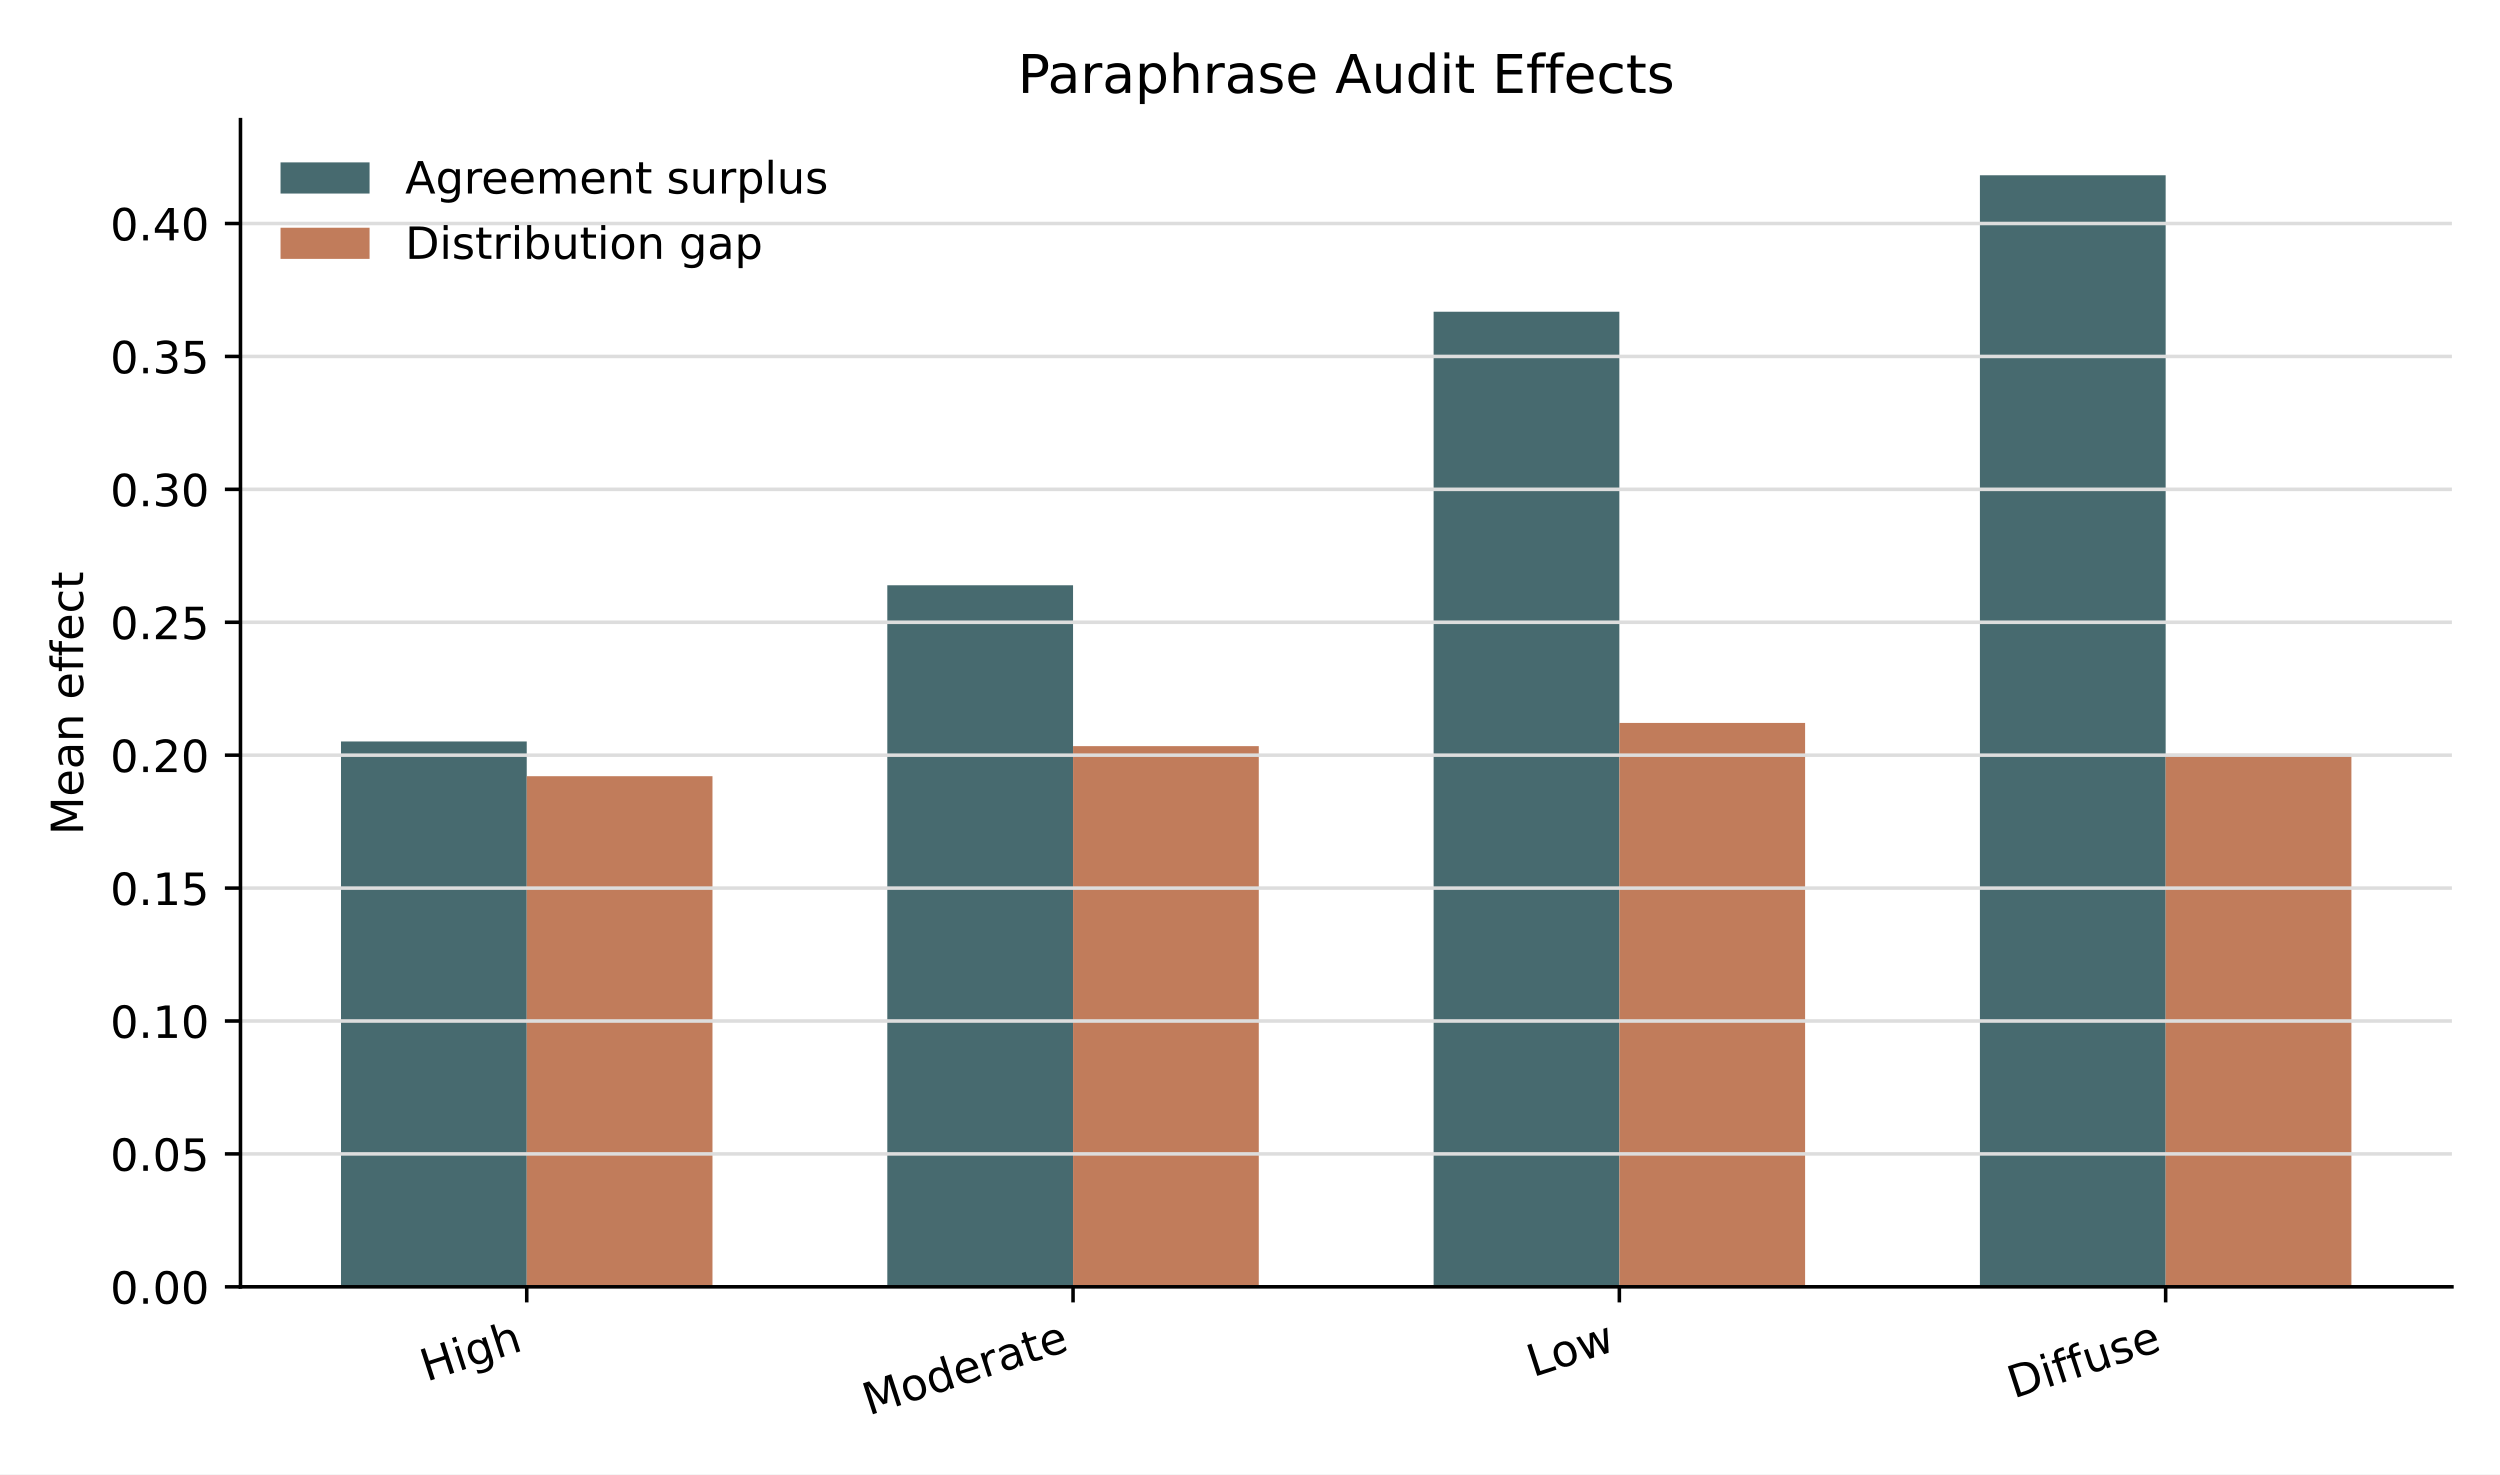
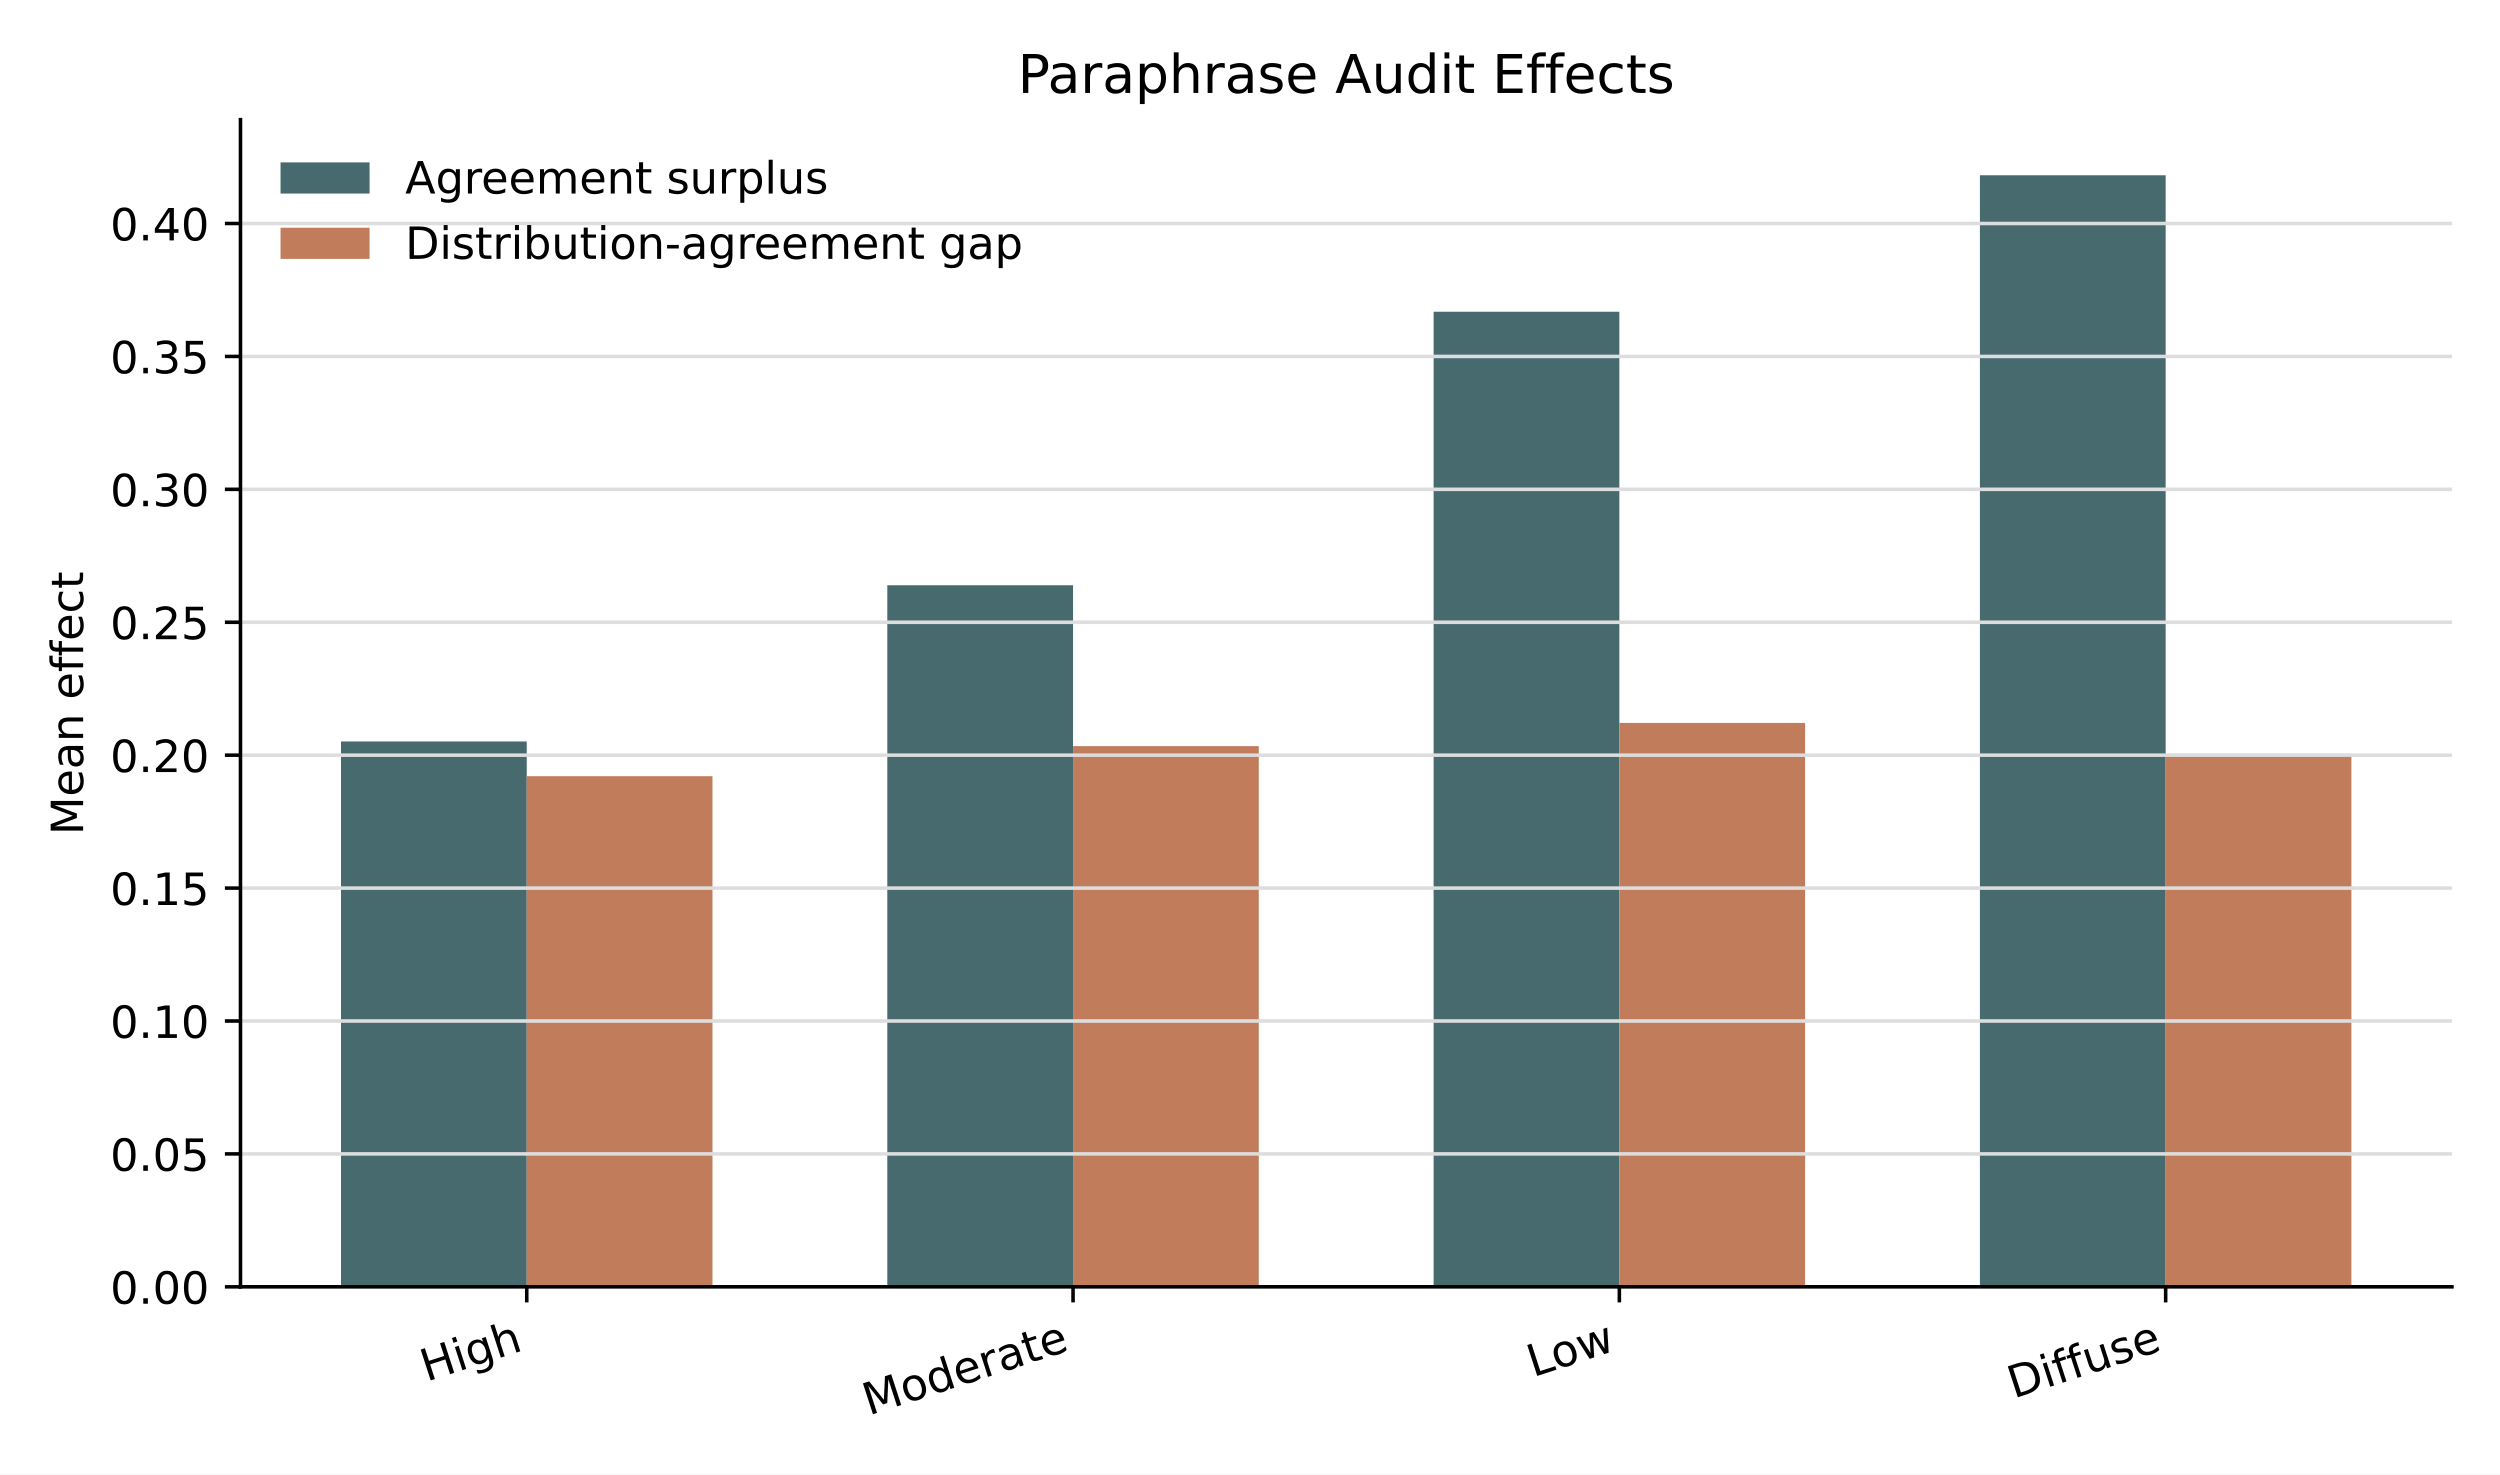
<svg xmlns="http://www.w3.org/2000/svg" xmlns:xlink="http://www.w3.org/1999/xlink" width="561.6pt" height="331.2pt" viewBox="0 0 561.6 331.2" version="1.1">
  <defs>
    <style type="text/css">*{stroke-linejoin: round; stroke-linecap: butt}</style>
  </defs>
  <g id="figure_1">
    <g id="patch_1">
      <path d="M 0 331.2  L 561.6 331.2  L 561.6 0  L 0 0  z " style="fill: #ffffff" />
    </g>
    <g id="axes_1">
      <g id="patch_2">
        <path d="M 54.02 289.073  L 550.8 289.073  L 550.8 26.88  L 54.02 26.88  z " style="fill: #ffffff" />
      </g>
      <g id="patch_3">
-         <path d="M 76.601 289.073  L 118.327 289.073  L 118.327 166.563  L 76.601 166.563  z " clip-path="url(#p8128b5a6fd)" style="fill: #476a6f" />
+         <path d="M 76.601 289.073  L 118.327 289.073  L 118.327 166.563  L 76.601 166.563  z " clip-path="url(#p597ca6c7f3)" style="fill: #476a6f" />
      </g>
      <g id="patch_4">
-         <path d="M 199.323 289.073  L 241.049 289.073  L 241.049 131.478  L 199.323 131.478  z " clip-path="url(#p8128b5a6fd)" style="fill: #476a6f" />
+         <path d="M 199.323 289.073  L 241.049 289.073  L 241.049 131.478  L 199.323 131.478  z " clip-path="url(#p597ca6c7f3)" style="fill: #476a6f" />
      </g>
      <g id="patch_5">
-         <path d="M 322.046 289.073  L 363.771 289.073  L 363.771 70.022  L 322.046 70.022  z " clip-path="url(#p8128b5a6fd)" style="fill: #476a6f" />
+         <path d="M 322.046 289.073  L 363.771 289.073  L 363.771 70.022  L 322.046 70.022  z " clip-path="url(#p597ca6c7f3)" style="fill: #476a6f" />
      </g>
      <g id="patch_6">
-         <path d="M 444.768 289.073  L 486.493 289.073  L 486.493 39.365  L 444.768 39.365  z " clip-path="url(#p8128b5a6fd)" style="fill: #476a6f" />
+         <path d="M 444.768 289.073  L 486.493 289.073  L 486.493 39.365  L 444.768 39.365  z " clip-path="url(#p597ca6c7f3)" style="fill: #476a6f" />
      </g>
      <g id="patch_7">
-         <path d="M 118.327 289.073  L 160.052 289.073  L 160.052 174.359  L 118.327 174.359  z " clip-path="url(#p8128b5a6fd)" style="fill: #c17c5b" />
+         <path d="M 118.327 289.073  L 160.052 289.073  L 160.052 174.359  L 118.327 174.359  z " clip-path="url(#p597ca6c7f3)" style="fill: #c17c5b" />
      </g>
      <g id="patch_8">
-         <path d="M 241.049 289.073  L 282.774 289.073  L 282.774 167.61  L 241.049 167.61  z " clip-path="url(#p8128b5a6fd)" style="fill: #c17c5b" />
+         <path d="M 241.049 289.073  L 282.774 289.073  L 282.774 167.61  L 241.049 167.61  z " clip-path="url(#p597ca6c7f3)" style="fill: #c17c5b" />
      </g>
      <g id="patch_9">
-         <path d="M 363.771 289.073  L 405.497 289.073  L 405.497 162.401  L 363.771 162.401  z " clip-path="url(#p8128b5a6fd)" style="fill: #c17c5b" />
+         <path d="M 363.771 289.073  L 405.497 289.073  L 405.497 162.401  L 363.771 162.401  z " clip-path="url(#p597ca6c7f3)" style="fill: #c17c5b" />
      </g>
      <g id="patch_10">
-         <path d="M 486.493 289.073  L 528.219 289.073  L 528.219 169.342  L 486.493 169.342  z " clip-path="url(#p8128b5a6fd)" style="fill: #c17c5b" />
+         <path d="M 486.493 289.073  L 528.219 289.073  L 528.219 169.342  L 486.493 169.342  z " clip-path="url(#p597ca6c7f3)" style="fill: #c17c5b" />
      </g>
      <g id="matplotlib.axis_1">
        <g id="xtick_1">
          <g id="line2d_1">
            <defs>
-               <path id="m086b776937" d="M 0 0  L 0 3.5  " style="stroke: #000000; stroke-width: 0.8" />
+               <path id="mb0093c1ae1" d="M 0 0  L 0 3.5  " style="stroke: #000000; stroke-width: 0.8" />
            </defs>
            <g>
-               <use xlink:href="#m086b776937" x="118.327" y="289.073" style="stroke: #000000; stroke-width: 0.8" />
+               <use xlink:href="#mb0093c1ae1" x="118.327" y="289.073" style="stroke: #000000; stroke-width: 0.8" />
            </g>
          </g>
          <g id="text_1">
            <g transform="translate(95.8244 310.4023) rotate(-18) scale(0.1 -0.1)">
              <defs>
                <path id="DejaVuSans-48" d="M 628 4666  L 1259 4666  L 1259 2753  L 3553 2753  L 3553 4666  L 4184 4666  L 4184 0  L 3553 0  L 3553 2222  L 1259 2222  L 1259 0  L 628 0  L 628 4666  z " transform="scale(0.015625)" />
                <path id="DejaVuSans-69" d="M 603 3500  L 1178 3500  L 1178 0  L 603 0  L 603 3500  z M 603 4863  L 1178 4863  L 1178 4134  L 603 4134  L 603 4863  z " transform="scale(0.015625)" />
                <path id="DejaVuSans-67" d="M 2906 1791  Q 2906 2416 2648 2759  Q 2391 3103 1925 3103  Q 1463 3103 1205 2759  Q 947 2416 947 1791  Q 947 1169 1205 825  Q 1463 481 1925 481  Q 2391 481 2648 825  Q 2906 1169 2906 1791  z M 3481 434  Q 3481 -459 3084 -895  Q 2688 -1331 1869 -1331  Q 1566 -1331 1297 -1286  Q 1028 -1241 775 -1147  L 775 -588  Q 1028 -725 1275 -790  Q 1522 -856 1778 -856  Q 2344 -856 2625 -561  Q 2906 -266 2906 331  L 2906 616  Q 2728 306 2450 153  Q 2172 0 1784 0  Q 1141 0 747 490  Q 353 981 353 1791  Q 353 2603 747 3093  Q 1141 3584 1784 3584  Q 2172 3584 2450 3431  Q 2728 3278 2906 2969  L 2906 3500  L 3481 3500  L 3481 434  z " transform="scale(0.015625)" />
                <path id="DejaVuSans-68" d="M 3513 2113  L 3513 0  L 2938 0  L 2938 2094  Q 2938 2591 2744 2837  Q 2550 3084 2163 3084  Q 1697 3084 1428 2787  Q 1159 2491 1159 1978  L 1159 0  L 581 0  L 581 4863  L 1159 4863  L 1159 2956  Q 1366 3272 1645 3428  Q 1925 3584 2291 3584  Q 2894 3584 3203 3211  Q 3513 2838 3513 2113  z " transform="scale(0.015625)" />
              </defs>
              <use xlink:href="#DejaVuSans-48" />
              <use xlink:href="#DejaVuSans-69" transform="translate(75.19531 0)" />
              <use xlink:href="#DejaVuSans-67" transform="translate(102.9785 0)" />
              <use xlink:href="#DejaVuSans-68" transform="translate(166.4551 0)" />
            </g>
          </g>
        </g>
        <g id="xtick_2">
          <g id="line2d_2">
            <g>
-               <use xlink:href="#m086b776937" x="241.049" y="289.073" style="stroke: #000000; stroke-width: 0.8" />
+               <use xlink:href="#mb0093c1ae1" x="241.049" y="289.073" style="stroke: #000000; stroke-width: 0.8" />
            </g>
          </g>
          <g id="text_2">
            <g transform="translate(195.173 317.9969) rotate(-18) scale(0.1 -0.1)">
              <defs>
                <path id="DejaVuSans-4d" d="M 628 4666  L 1569 4666  L 2759 1491  L 3956 4666  L 4897 4666  L 4897 0  L 4281 0  L 4281 4097  L 3078 897  L 2444 897  L 1241 4097  L 1241 0  L 628 0  L 628 4666  z " transform="scale(0.015625)" />
                <path id="DejaVuSans-6f" d="M 1959 3097  Q 1497 3097 1228 2736  Q 959 2375 959 1747  Q 959 1119 1226 758  Q 1494 397 1959 397  Q 2419 397 2687 759  Q 2956 1122 2956 1747  Q 2956 2369 2687 2733  Q 2419 3097 1959 3097  z M 1959 3584  Q 2709 3584 3137 3096  Q 3566 2609 3566 1747  Q 3566 888 3137 398  Q 2709 -91 1959 -91  Q 1206 -91 779 398  Q 353 888 353 1747  Q 353 2609 779 3096  Q 1206 3584 1959 3584  z " transform="scale(0.015625)" />
                <path id="DejaVuSans-64" d="M 2906 2969  L 2906 4863  L 3481 4863  L 3481 0  L 2906 0  L 2906 525  Q 2725 213 2448 61  Q 2172 -91 1784 -91  Q 1150 -91 751 415  Q 353 922 353 1747  Q 353 2572 751 3078  Q 1150 3584 1784 3584  Q 2172 3584 2448 3432  Q 2725 3281 2906 2969  z M 947 1747  Q 947 1113 1208 752  Q 1469 391 1925 391  Q 2381 391 2643 752  Q 2906 1113 2906 1747  Q 2906 2381 2643 2742  Q 2381 3103 1925 3103  Q 1469 3103 1208 2742  Q 947 2381 947 1747  z " transform="scale(0.015625)" />
                <path id="DejaVuSans-65" d="M 3597 1894  L 3597 1613  L 953 1613  Q 991 1019 1311 708  Q 1631 397 2203 397  Q 2534 397 2845 478  Q 3156 559 3463 722  L 3463 178  Q 3153 47 2828 -22  Q 2503 -91 2169 -91  Q 1331 -91 842 396  Q 353 884 353 1716  Q 353 2575 817 3079  Q 1281 3584 2069 3584  Q 2775 3584 3186 3129  Q 3597 2675 3597 1894  z M 3022 2063  Q 3016 2534 2758 2815  Q 2500 3097 2075 3097  Q 1594 3097 1305 2825  Q 1016 2553 972 2059  L 3022 2063  z " transform="scale(0.015625)" />
                <path id="DejaVuSans-72" d="M 2631 2963  Q 2534 3019 2420 3045  Q 2306 3072 2169 3072  Q 1681 3072 1420 2755  Q 1159 2438 1159 1844  L 1159 0  L 581 0  L 581 3500  L 1159 3500  L 1159 2956  Q 1341 3275 1631 3429  Q 1922 3584 2338 3584  Q 2397 3584 2469 3576  Q 2541 3569 2628 3553  L 2631 2963  z " transform="scale(0.015625)" />
                <path id="DejaVuSans-61" d="M 2194 1759  Q 1497 1759 1228 1600  Q 959 1441 959 1056  Q 959 750 1161 570  Q 1363 391 1709 391  Q 2188 391 2477 730  Q 2766 1069 2766 1631  L 2766 1759  L 2194 1759  z M 3341 1997  L 3341 0  L 2766 0  L 2766 531  Q 2569 213 2275 61  Q 1981 -91 1556 -91  Q 1019 -91 701 211  Q 384 513 384 1019  Q 384 1609 779 1909  Q 1175 2209 1959 2209  L 2766 2209  L 2766 2266  Q 2766 2663 2505 2880  Q 2244 3097 1772 3097  Q 1472 3097 1187 3025  Q 903 2953 641 2809  L 641 3341  Q 956 3463 1253 3523  Q 1550 3584 1831 3584  Q 2591 3584 2966 3190  Q 3341 2797 3341 1997  z " transform="scale(0.015625)" />
                <path id="DejaVuSans-74" d="M 1172 4494  L 1172 3500  L 2356 3500  L 2356 3053  L 1172 3053  L 1172 1153  Q 1172 725 1289 603  Q 1406 481 1766 481  L 2356 481  L 2356 0  L 1766 0  Q 1100 0 847 248  Q 594 497 594 1153  L 594 3053  L 172 3053  L 172 3500  L 594 3500  L 594 4494  L 1172 4494  z " transform="scale(0.015625)" />
              </defs>
              <use xlink:href="#DejaVuSans-4d" />
              <use xlink:href="#DejaVuSans-6f" transform="translate(86.2793 0)" />
              <use xlink:href="#DejaVuSans-64" transform="translate(147.4609 0)" />
              <use xlink:href="#DejaVuSans-65" transform="translate(210.9375 0)" />
              <use xlink:href="#DejaVuSans-72" transform="translate(272.4609 0)" />
              <use xlink:href="#DejaVuSans-61" transform="translate(313.5742 0)" />
              <use xlink:href="#DejaVuSans-74" transform="translate(374.8535 0)" />
              <use xlink:href="#DejaVuSans-65" transform="translate(414.0625 0)" />
            </g>
          </g>
        </g>
        <g id="xtick_3">
          <g id="line2d_3">
            <g>
-               <use xlink:href="#m086b776937" x="363.771" y="289.073" style="stroke: #000000; stroke-width: 0.8" />
+               <use xlink:href="#mb0093c1ae1" x="363.771" y="289.073" style="stroke: #000000; stroke-width: 0.8" />
            </g>
          </g>
          <g id="text_3">
            <g transform="translate(344.3986 309.3855) rotate(-18) scale(0.1 -0.1)">
              <defs>
                <path id="DejaVuSans-4c" d="M 628 4666  L 1259 4666  L 1259 531  L 3531 531  L 3531 0  L 628 0  L 628 4666  z " transform="scale(0.015625)" />
                <path id="DejaVuSans-77" d="M 269 3500  L 844 3500  L 1563 769  L 2278 3500  L 2956 3500  L 3675 769  L 4391 3500  L 4966 3500  L 4050 0  L 3372 0  L 2619 2869  L 1863 0  L 1184 0  L 269 3500  z " transform="scale(0.015625)" />
              </defs>
              <use xlink:href="#DejaVuSans-4c" />
              <use xlink:href="#DejaVuSans-6f" transform="translate(53.96289 0)" />
              <use xlink:href="#DejaVuSans-77" transform="translate(115.1445 0)" />
            </g>
          </g>
        </g>
        <g id="xtick_4">
          <g id="line2d_4">
            <g>
-               <use xlink:href="#m086b776937" x="486.493" y="289.073" style="stroke: #000000; stroke-width: 0.8" />
+               <use xlink:href="#mb0093c1ae1" x="486.493" y="289.073" style="stroke: #000000; stroke-width: 0.8" />
            </g>
          </g>
          <g id="text_4">
            <g transform="translate(452.3558 314.183) rotate(-18) scale(0.1 -0.1)">
              <defs>
                <path id="DejaVuSans-44" d="M 1259 4147  L 1259 519  L 2022 519  Q 2988 519 3436 956  Q 3884 1394 3884 2338  Q 3884 3275 3436 3711  Q 2988 4147 2022 4147  L 1259 4147  z M 628 4666  L 1925 4666  Q 3281 4666 3915 4102  Q 4550 3538 4550 2338  Q 4550 1131 3912 565  Q 3275 0 1925 0  L 628 0  L 628 4666  z " transform="scale(0.015625)" />
                <path id="DejaVuSans-66" d="M 2375 4863  L 2375 4384  L 1825 4384  Q 1516 4384 1395 4259  Q 1275 4134 1275 3809  L 1275 3500  L 2222 3500  L 2222 3053  L 1275 3053  L 1275 0  L 697 0  L 697 3053  L 147 3053  L 147 3500  L 697 3500  L 697 3744  Q 697 4328 969 4595  Q 1241 4863 1831 4863  L 2375 4863  z " transform="scale(0.015625)" />
                <path id="DejaVuSans-75" d="M 544 1381  L 544 3500  L 1119 3500  L 1119 1403  Q 1119 906 1312 657  Q 1506 409 1894 409  Q 2359 409 2629 706  Q 2900 1003 2900 1516  L 2900 3500  L 3475 3500  L 3475 0  L 2900 0  L 2900 538  Q 2691 219 2414 64  Q 2138 -91 1772 -91  Q 1169 -91 856 284  Q 544 659 544 1381  z M 1991 3584  L 1991 3584  z " transform="scale(0.015625)" />
                <path id="DejaVuSans-73" d="M 2834 3397  L 2834 2853  Q 2591 2978 2328 3040  Q 2066 3103 1784 3103  Q 1356 3103 1142 2972  Q 928 2841 928 2578  Q 928 2378 1081 2264  Q 1234 2150 1697 2047  L 1894 2003  Q 2506 1872 2764 1633  Q 3022 1394 3022 966  Q 3022 478 2636 193  Q 2250 -91 1575 -91  Q 1294 -91 989 -36  Q 684 19 347 128  L 347 722  Q 666 556 975 473  Q 1284 391 1588 391  Q 1994 391 2212 530  Q 2431 669 2431 922  Q 2431 1156 2273 1281  Q 2116 1406 1581 1522  L 1381 1569  Q 847 1681 609 1914  Q 372 2147 372 2553  Q 372 3047 722 3315  Q 1072 3584 1716 3584  Q 2034 3584 2315 3537  Q 2597 3491 2834 3397  z " transform="scale(0.015625)" />
              </defs>
              <use xlink:href="#DejaVuSans-44" />
              <use xlink:href="#DejaVuSans-69" transform="translate(77.00195 0)" />
              <use xlink:href="#DejaVuSans-66" transform="translate(104.7852 0)" />
              <use xlink:href="#DejaVuSans-66" transform="translate(139.9902 0)" />
              <use xlink:href="#DejaVuSans-75" transform="translate(175.1953 0)" />
              <use xlink:href="#DejaVuSans-73" transform="translate(238.5742 0)" />
              <use xlink:href="#DejaVuSans-65" transform="translate(290.6738 0)" />
            </g>
          </g>
        </g>
      </g>
      <g id="matplotlib.axis_2">
        <g id="ytick_1">
          <g id="line2d_5">
-             <path d="M 54.02 289.073  L 550.8 289.073  " clip-path="url(#p8128b5a6fd)" style="fill: none; stroke: #dddddd; stroke-width: 0.8; stroke-linecap: square" />
+             <path d="M 54.02 289.073  L 550.8 289.073  " clip-path="url(#p597ca6c7f3)" style="fill: none; stroke: #dddddd; stroke-width: 0.8; stroke-linecap: square" />
          </g>
          <g id="line2d_6">
            <defs>
-               <path id="m05a9887caa" d="M 0 0  L -3.5 0  " style="stroke: #000000; stroke-width: 0.8" />
+               <path id="mfd8f62baee" d="M 0 0  L -3.5 0  " style="stroke: #000000; stroke-width: 0.8" />
            </defs>
            <g>
-               <use xlink:href="#m05a9887caa" x="54.02" y="289.073" style="stroke: #000000; stroke-width: 0.8" />
+               <use xlink:href="#mfd8f62baee" x="54.02" y="289.073" style="stroke: #000000; stroke-width: 0.8" />
            </g>
          </g>
          <g id="text_5">
            <g transform="translate(24.75437 292.8725) scale(0.1 -0.1)">
              <defs>
                <path id="DejaVuSans-30" d="M 2034 4250  Q 1547 4250 1301 3770  Q 1056 3291 1056 2328  Q 1056 1369 1301 889  Q 1547 409 2034 409  Q 2525 409 2770 889  Q 3016 1369 3016 2328  Q 3016 3291 2770 3770  Q 2525 4250 2034 4250  z M 2034 4750  Q 2819 4750 3233 4129  Q 3647 3509 3647 2328  Q 3647 1150 3233 529  Q 2819 -91 2034 -91  Q 1250 -91 836 529  Q 422 1150 422 2328  Q 422 3509 836 4129  Q 1250 4750 2034 4750  z " transform="scale(0.015625)" />
                <path id="DejaVuSans-2e" d="M 684 794  L 1344 794  L 1344 0  L 684 0  L 684 794  z " transform="scale(0.015625)" />
              </defs>
              <use xlink:href="#DejaVuSans-30" />
              <use xlink:href="#DejaVuSans-2e" transform="translate(63.62305 0)" />
              <use xlink:href="#DejaVuSans-30" transform="translate(95.41016 0)" />
              <use xlink:href="#DejaVuSans-30" transform="translate(159.0332 0)" />
            </g>
          </g>
        </g>
        <g id="ytick_2">
          <g id="line2d_7">
-             <path d="M 54.02 259.215  L 550.8 259.215  " clip-path="url(#p8128b5a6fd)" style="fill: none; stroke: #dddddd; stroke-width: 0.8; stroke-linecap: square" />
+             <path d="M 54.02 259.215  L 550.8 259.215  " clip-path="url(#p597ca6c7f3)" style="fill: none; stroke: #dddddd; stroke-width: 0.8; stroke-linecap: square" />
          </g>
          <g id="line2d_8">
            <g>
-               <use xlink:href="#m05a9887caa" x="54.02" y="259.215" style="stroke: #000000; stroke-width: 0.8" />
+               <use xlink:href="#mfd8f62baee" x="54.02" y="259.215" style="stroke: #000000; stroke-width: 0.8" />
            </g>
          </g>
          <g id="text_6">
            <g transform="translate(24.75437 263.0145) scale(0.1 -0.1)">
              <defs>
                <path id="DejaVuSans-35" d="M 691 4666  L 3169 4666  L 3169 4134  L 1269 4134  L 1269 2991  Q 1406 3038 1543 3061  Q 1681 3084 1819 3084  Q 2600 3084 3056 2656  Q 3513 2228 3513 1497  Q 3513 744 3044 326  Q 2575 -91 1722 -91  Q 1428 -91 1123 -41  Q 819 9 494 109  L 494 744  Q 775 591 1075 516  Q 1375 441 1709 441  Q 2250 441 2565 725  Q 2881 1009 2881 1497  Q 2881 1984 2565 2268  Q 2250 2553 1709 2553  Q 1456 2553 1204 2497  Q 953 2441 691 2322  L 691 4666  z " transform="scale(0.015625)" />
              </defs>
              <use xlink:href="#DejaVuSans-30" />
              <use xlink:href="#DejaVuSans-2e" transform="translate(63.62305 0)" />
              <use xlink:href="#DejaVuSans-30" transform="translate(95.41016 0)" />
              <use xlink:href="#DejaVuSans-35" transform="translate(159.0332 0)" />
            </g>
          </g>
        </g>
        <g id="ytick_3">
          <g id="line2d_9">
-             <path d="M 54.02 229.357  L 550.8 229.357  " clip-path="url(#p8128b5a6fd)" style="fill: none; stroke: #dddddd; stroke-width: 0.8; stroke-linecap: square" />
+             <path d="M 54.02 229.357  L 550.8 229.357  " clip-path="url(#p597ca6c7f3)" style="fill: none; stroke: #dddddd; stroke-width: 0.8; stroke-linecap: square" />
          </g>
          <g id="line2d_10">
            <g>
-               <use xlink:href="#m05a9887caa" x="54.02" y="229.357" style="stroke: #000000; stroke-width: 0.8" />
+               <use xlink:href="#mfd8f62baee" x="54.02" y="229.357" style="stroke: #000000; stroke-width: 0.8" />
            </g>
          </g>
          <g id="text_7">
            <g transform="translate(24.75437 233.1565) scale(0.1 -0.1)">
              <defs>
                <path id="DejaVuSans-31" d="M 794 531  L 1825 531  L 1825 4091  L 703 3866  L 703 4441  L 1819 4666  L 2450 4666  L 2450 531  L 3481 531  L 3481 0  L 794 0  L 794 531  z " transform="scale(0.015625)" />
              </defs>
              <use xlink:href="#DejaVuSans-30" />
              <use xlink:href="#DejaVuSans-2e" transform="translate(63.62305 0)" />
              <use xlink:href="#DejaVuSans-31" transform="translate(95.41016 0)" />
              <use xlink:href="#DejaVuSans-30" transform="translate(159.0332 0)" />
            </g>
          </g>
        </g>
        <g id="ytick_4">
          <g id="line2d_11">
-             <path d="M 54.02 199.499  L 550.8 199.499  " clip-path="url(#p8128b5a6fd)" style="fill: none; stroke: #dddddd; stroke-width: 0.8; stroke-linecap: square" />
+             <path d="M 54.02 199.499  L 550.8 199.499  " clip-path="url(#p597ca6c7f3)" style="fill: none; stroke: #dddddd; stroke-width: 0.8; stroke-linecap: square" />
          </g>
          <g id="line2d_12">
            <g>
-               <use xlink:href="#m05a9887caa" x="54.02" y="199.499" style="stroke: #000000; stroke-width: 0.8" />
+               <use xlink:href="#mfd8f62baee" x="54.02" y="199.499" style="stroke: #000000; stroke-width: 0.8" />
            </g>
          </g>
          <g id="text_8">
            <g transform="translate(24.75437 203.2985) scale(0.1 -0.1)">
              <use xlink:href="#DejaVuSans-30" />
              <use xlink:href="#DejaVuSans-2e" transform="translate(63.62305 0)" />
              <use xlink:href="#DejaVuSans-31" transform="translate(95.41016 0)" />
              <use xlink:href="#DejaVuSans-35" transform="translate(159.0332 0)" />
            </g>
          </g>
        </g>
        <g id="ytick_5">
          <g id="line2d_13">
-             <path d="M 54.02 169.641  L 550.8 169.641  " clip-path="url(#p8128b5a6fd)" style="fill: none; stroke: #dddddd; stroke-width: 0.8; stroke-linecap: square" />
+             <path d="M 54.02 169.641  L 550.8 169.641  " clip-path="url(#p597ca6c7f3)" style="fill: none; stroke: #dddddd; stroke-width: 0.8; stroke-linecap: square" />
          </g>
          <g id="line2d_14">
            <g>
-               <use xlink:href="#m05a9887caa" x="54.02" y="169.641" style="stroke: #000000; stroke-width: 0.8" />
+               <use xlink:href="#mfd8f62baee" x="54.02" y="169.641" style="stroke: #000000; stroke-width: 0.8" />
            </g>
          </g>
          <g id="text_9">
            <g transform="translate(24.75437 173.4405) scale(0.1 -0.1)">
              <defs>
                <path id="DejaVuSans-32" d="M 1228 531  L 3431 531  L 3431 0  L 469 0  L 469 531  Q 828 903 1448 1529  Q 2069 2156 2228 2338  Q 2531 2678 2651 2914  Q 2772 3150 2772 3378  Q 2772 3750 2511 3984  Q 2250 4219 1831 4219  Q 1534 4219 1204 4116  Q 875 4013 500 3803  L 500 4441  Q 881 4594 1212 4672  Q 1544 4750 1819 4750  Q 2544 4750 2975 4387  Q 3406 4025 3406 3419  Q 3406 3131 3298 2873  Q 3191 2616 2906 2266  Q 2828 2175 2409 1742  Q 1991 1309 1228 531  z " transform="scale(0.015625)" />
              </defs>
              <use xlink:href="#DejaVuSans-30" />
              <use xlink:href="#DejaVuSans-2e" transform="translate(63.62305 0)" />
              <use xlink:href="#DejaVuSans-32" transform="translate(95.41016 0)" />
              <use xlink:href="#DejaVuSans-30" transform="translate(159.0332 0)" />
            </g>
          </g>
        </g>
        <g id="ytick_6">
          <g id="line2d_15">
-             <path d="M 54.02 139.783  L 550.8 139.783  " clip-path="url(#p8128b5a6fd)" style="fill: none; stroke: #dddddd; stroke-width: 0.8; stroke-linecap: square" />
+             <path d="M 54.02 139.783  L 550.8 139.783  " clip-path="url(#p597ca6c7f3)" style="fill: none; stroke: #dddddd; stroke-width: 0.8; stroke-linecap: square" />
          </g>
          <g id="line2d_16">
            <g>
-               <use xlink:href="#m05a9887caa" x="54.02" y="139.783" style="stroke: #000000; stroke-width: 0.8" />
+               <use xlink:href="#mfd8f62baee" x="54.02" y="139.783" style="stroke: #000000; stroke-width: 0.8" />
            </g>
          </g>
          <g id="text_10">
            <g transform="translate(24.75437 143.5824) scale(0.1 -0.1)">
              <use xlink:href="#DejaVuSans-30" />
              <use xlink:href="#DejaVuSans-2e" transform="translate(63.62305 0)" />
              <use xlink:href="#DejaVuSans-32" transform="translate(95.41016 0)" />
              <use xlink:href="#DejaVuSans-35" transform="translate(159.0332 0)" />
            </g>
          </g>
        </g>
        <g id="ytick_7">
          <g id="line2d_17">
-             <path d="M 54.02 109.925  L 550.8 109.925  " clip-path="url(#p8128b5a6fd)" style="fill: none; stroke: #dddddd; stroke-width: 0.8; stroke-linecap: square" />
+             <path d="M 54.02 109.925  L 550.8 109.925  " clip-path="url(#p597ca6c7f3)" style="fill: none; stroke: #dddddd; stroke-width: 0.8; stroke-linecap: square" />
          </g>
          <g id="line2d_18">
            <g>
-               <use xlink:href="#m05a9887caa" x="54.02" y="109.925" style="stroke: #000000; stroke-width: 0.8" />
+               <use xlink:href="#mfd8f62baee" x="54.02" y="109.925" style="stroke: #000000; stroke-width: 0.8" />
            </g>
          </g>
          <g id="text_11">
            <g transform="translate(24.75437 113.7244) scale(0.1 -0.1)">
              <defs>
                <path id="DejaVuSans-33" d="M 2597 2516  Q 3050 2419 3304 2112  Q 3559 1806 3559 1356  Q 3559 666 3084 287  Q 2609 -91 1734 -91  Q 1441 -91 1130 -33  Q 819 25 488 141  L 488 750  Q 750 597 1062 519  Q 1375 441 1716 441  Q 2309 441 2620 675  Q 2931 909 2931 1356  Q 2931 1769 2642 2001  Q 2353 2234 1838 2234  L 1294 2234  L 1294 2753  L 1863 2753  Q 2328 2753 2575 2939  Q 2822 3125 2822 3475  Q 2822 3834 2567 4026  Q 2313 4219 1838 4219  Q 1578 4219 1281 4162  Q 984 4106 628 3988  L 628 4550  Q 988 4650 1302 4700  Q 1616 4750 1894 4750  Q 2613 4750 3031 4423  Q 3450 4097 3450 3541  Q 3450 3153 3228 2886  Q 3006 2619 2597 2516  z " transform="scale(0.015625)" />
              </defs>
              <use xlink:href="#DejaVuSans-30" />
              <use xlink:href="#DejaVuSans-2e" transform="translate(63.62305 0)" />
              <use xlink:href="#DejaVuSans-33" transform="translate(95.41016 0)" />
              <use xlink:href="#DejaVuSans-30" transform="translate(159.0332 0)" />
            </g>
          </g>
        </g>
        <g id="ytick_8">
          <g id="line2d_19">
-             <path d="M 54.02 80.067  L 550.8 80.067  " clip-path="url(#p8128b5a6fd)" style="fill: none; stroke: #dddddd; stroke-width: 0.8; stroke-linecap: square" />
+             <path d="M 54.02 80.067  L 550.8 80.067  " clip-path="url(#p597ca6c7f3)" style="fill: none; stroke: #dddddd; stroke-width: 0.8; stroke-linecap: square" />
          </g>
          <g id="line2d_20">
            <g>
-               <use xlink:href="#m05a9887caa" x="54.02" y="80.067" style="stroke: #000000; stroke-width: 0.8" />
+               <use xlink:href="#mfd8f62baee" x="54.02" y="80.067" style="stroke: #000000; stroke-width: 0.8" />
            </g>
          </g>
          <g id="text_12">
            <g transform="translate(24.75437 83.86645) scale(0.1 -0.1)">
              <use xlink:href="#DejaVuSans-30" />
              <use xlink:href="#DejaVuSans-2e" transform="translate(63.62305 0)" />
              <use xlink:href="#DejaVuSans-33" transform="translate(95.41016 0)" />
              <use xlink:href="#DejaVuSans-35" transform="translate(159.0332 0)" />
            </g>
          </g>
        </g>
        <g id="ytick_9">
          <g id="line2d_21">
-             <path d="M 54.02 50.209  L 550.8 50.209  " clip-path="url(#p8128b5a6fd)" style="fill: none; stroke: #dddddd; stroke-width: 0.8; stroke-linecap: square" />
+             <path d="M 54.02 50.209  L 550.8 50.209  " clip-path="url(#p597ca6c7f3)" style="fill: none; stroke: #dddddd; stroke-width: 0.8; stroke-linecap: square" />
          </g>
          <g id="line2d_22">
            <g>
-               <use xlink:href="#m05a9887caa" x="54.02" y="50.209" style="stroke: #000000; stroke-width: 0.8" />
+               <use xlink:href="#mfd8f62baee" x="54.02" y="50.209" style="stroke: #000000; stroke-width: 0.8" />
            </g>
          </g>
          <g id="text_13">
            <g transform="translate(24.75437 54.00844) scale(0.1 -0.1)">
              <defs>
                <path id="DejaVuSans-34" d="M 2419 4116  L 825 1625  L 2419 1625  L 2419 4116  z M 2253 4666  L 3047 4666  L 3047 1625  L 3713 1625  L 3713 1100  L 3047 1100  L 3047 0  L 2419 0  L 2419 1100  L 313 1100  L 313 1709  L 2253 4666  z " transform="scale(0.015625)" />
              </defs>
              <use xlink:href="#DejaVuSans-30" />
              <use xlink:href="#DejaVuSans-2e" transform="translate(63.62305 0)" />
              <use xlink:href="#DejaVuSans-34" transform="translate(95.41016 0)" />
              <use xlink:href="#DejaVuSans-30" transform="translate(159.0332 0)" />
            </g>
          </g>
        </g>
        <g id="text_14">
          <g transform="translate(18.67469 187.5719) rotate(-90) scale(0.1 -0.1)">
            <defs>
              <path id="DejaVuSans-6e" d="M 3513 2113  L 3513 0  L 2938 0  L 2938 2094  Q 2938 2591 2744 2837  Q 2550 3084 2163 3084  Q 1697 3084 1428 2787  Q 1159 2491 1159 1978  L 1159 0  L 581 0  L 581 3500  L 1159 3500  L 1159 2956  Q 1366 3272 1645 3428  Q 1925 3584 2291 3584  Q 2894 3584 3203 3211  Q 3513 2838 3513 2113  z " transform="scale(0.015625)" />
              <path id="DejaVuSans-20" transform="scale(0.015625)" />
              <path id="DejaVuSans-63" d="M 3122 3366  L 3122 2828  Q 2878 2963 2633 3030  Q 2388 3097 2138 3097  Q 1578 3097 1268 2742  Q 959 2388 959 1747  Q 959 1106 1268 751  Q 1578 397 2138 397  Q 2388 397 2633 464  Q 2878 531 3122 666  L 3122 134  Q 2881 22 2623 -34  Q 2366 -91 2075 -91  Q 1284 -91 818 406  Q 353 903 353 1747  Q 353 2603 823 3093  Q 1294 3584 2113 3584  Q 2378 3584 2631 3529  Q 2884 3475 3122 3366  z " transform="scale(0.015625)" />
            </defs>
            <use xlink:href="#DejaVuSans-4d" />
            <use xlink:href="#DejaVuSans-65" transform="translate(86.2793 0)" />
            <use xlink:href="#DejaVuSans-61" transform="translate(147.8027 0)" />
            <use xlink:href="#DejaVuSans-6e" transform="translate(209.082 0)" />
            <use xlink:href="#DejaVuSans-20" transform="translate(272.4609 0)" />
            <use xlink:href="#DejaVuSans-65" transform="translate(304.248 0)" />
            <use xlink:href="#DejaVuSans-66" transform="translate(365.7715 0)" />
            <use xlink:href="#DejaVuSans-66" transform="translate(400.9766 0)" />
            <use xlink:href="#DejaVuSans-65" transform="translate(436.1816 0)" />
            <use xlink:href="#DejaVuSans-63" transform="translate(497.7051 0)" />
            <use xlink:href="#DejaVuSans-74" transform="translate(552.6855 0)" />
          </g>
        </g>
      </g>
      <g id="line2d_23">
-         <path d="M 54.02 289.073  L 550.8 289.073  " clip-path="url(#p8128b5a6fd)" style="fill: none; stroke: #222222; stroke-width: 0.8; stroke-linecap: square" />
+         <path d="M 54.02 289.073  L 550.8 289.073  " clip-path="url(#p597ca6c7f3)" style="fill: none; stroke: #222222; stroke-width: 0.8; stroke-linecap: square" />
      </g>
      <g id="patch_11">
        <path d="M 54.02 289.073  L 54.02 26.88  " style="fill: none; stroke: #000000; stroke-width: 0.8; stroke-linejoin: miter; stroke-linecap: square" />
      </g>
      <g id="patch_12">
        <path d="M 54.02 289.073  L 550.8 289.073  " style="fill: none; stroke: #000000; stroke-width: 0.8; stroke-linejoin: miter; stroke-linecap: square" />
      </g>
      <g id="text_15">
        <g transform="translate(228.6362 20.88) scale(0.12 -0.12)">
          <defs>
            <path id="DejaVuSans-50" d="M 1259 4147  L 1259 2394  L 2053 2394  Q 2494 2394 2734 2622  Q 2975 2850 2975 3272  Q 2975 3691 2734 3919  Q 2494 4147 2053 4147  L 1259 4147  z M 628 4666  L 2053 4666  Q 2838 4666 3239 4311  Q 3641 3956 3641 3272  Q 3641 2581 3239 2228  Q 2838 1875 2053 1875  L 1259 1875  L 1259 0  L 628 0  L 628 4666  z " transform="scale(0.015625)" />
            <path id="DejaVuSans-70" d="M 1159 525  L 1159 -1331  L 581 -1331  L 581 3500  L 1159 3500  L 1159 2969  Q 1341 3281 1617 3432  Q 1894 3584 2278 3584  Q 2916 3584 3314 3078  Q 3713 2572 3713 1747  Q 3713 922 3314 415  Q 2916 -91 2278 -91  Q 1894 -91 1617 61  Q 1341 213 1159 525  z M 3116 1747  Q 3116 2381 2855 2742  Q 2594 3103 2138 3103  Q 1681 3103 1420 2742  Q 1159 2381 1159 1747  Q 1159 1113 1420 752  Q 1681 391 2138 391  Q 2594 391 2855 752  Q 3116 1113 3116 1747  z " transform="scale(0.015625)" />
            <path id="DejaVuSans-41" d="M 2188 4044  L 1331 1722  L 3047 1722  L 2188 4044  z M 1831 4666  L 2547 4666  L 4325 0  L 3669 0  L 3244 1197  L 1141 1197  L 716 0  L 50 0  L 1831 4666  z " transform="scale(0.015625)" />
            <path id="DejaVuSans-45" d="M 628 4666  L 3578 4666  L 3578 4134  L 1259 4134  L 1259 2753  L 3481 2753  L 3481 2222  L 1259 2222  L 1259 531  L 3634 531  L 3634 0  L 628 0  L 628 4666  z " transform="scale(0.015625)" />
          </defs>
          <use xlink:href="#DejaVuSans-50" />
          <use xlink:href="#DejaVuSans-61" transform="translate(55.80273 0)" />
          <use xlink:href="#DejaVuSans-72" transform="translate(117.082 0)" />
          <use xlink:href="#DejaVuSans-61" transform="translate(158.1953 0)" />
          <use xlink:href="#DejaVuSans-70" transform="translate(219.4746 0)" />
          <use xlink:href="#DejaVuSans-68" transform="translate(282.9512 0)" />
          <use xlink:href="#DejaVuSans-72" transform="translate(346.3301 0)" />
          <use xlink:href="#DejaVuSans-61" transform="translate(387.4434 0)" />
          <use xlink:href="#DejaVuSans-73" transform="translate(448.7227 0)" />
          <use xlink:href="#DejaVuSans-65" transform="translate(500.8223 0)" />
          <use xlink:href="#DejaVuSans-20" transform="translate(562.3457 0)" />
          <use xlink:href="#DejaVuSans-41" transform="translate(594.1328 0)" />
          <use xlink:href="#DejaVuSans-75" transform="translate(662.541 0)" />
          <use xlink:href="#DejaVuSans-64" transform="translate(725.9199 0)" />
          <use xlink:href="#DejaVuSans-69" transform="translate(789.3965 0)" />
          <use xlink:href="#DejaVuSans-74" transform="translate(817.1797 0)" />
          <use xlink:href="#DejaVuSans-20" transform="translate(856.3887 0)" />
          <use xlink:href="#DejaVuSans-45" transform="translate(888.1758 0)" />
          <use xlink:href="#DejaVuSans-66" transform="translate(951.3594 0)" />
          <use xlink:href="#DejaVuSans-66" transform="translate(986.5645 0)" />
          <use xlink:href="#DejaVuSans-65" transform="translate(1021.77 0)" />
          <use xlink:href="#DejaVuSans-63" transform="translate(1083.293 0)" />
          <use xlink:href="#DejaVuSans-74" transform="translate(1138.273 0)" />
          <use xlink:href="#DejaVuSans-73" transform="translate(1177.482 0)" />
        </g>
      </g>
      <g id="legend_1">
        <g id="patch_13">
          <path d="M 63.02 43.478  L 83.02 43.478  L 83.02 36.478  L 63.02 36.478  z " style="fill: #476a6f" />
        </g>
        <g id="text_16">
          <g transform="translate(91.02 43.47844) scale(0.1 -0.1)">
            <defs>
              <path id="DejaVuSans-6d" d="M 3328 2828  Q 3544 3216 3844 3400  Q 4144 3584 4550 3584  Q 5097 3584 5394 3201  Q 5691 2819 5691 2113  L 5691 0  L 5113 0  L 5113 2094  Q 5113 2597 4934 2840  Q 4756 3084 4391 3084  Q 3944 3084 3684 2787  Q 3425 2491 3425 1978  L 3425 0  L 2847 0  L 2847 2094  Q 2847 2600 2669 2842  Q 2491 3084 2119 3084  Q 1678 3084 1418 2786  Q 1159 2488 1159 1978  L 1159 0  L 581 0  L 581 3500  L 1159 3500  L 1159 2956  Q 1356 3278 1631 3431  Q 1906 3584 2284 3584  Q 2666 3584 2933 3390  Q 3200 3197 3328 2828  z " transform="scale(0.015625)" />
              <path id="DejaVuSans-6c" d="M 603 4863  L 1178 4863  L 1178 0  L 603 0  L 603 4863  z " transform="scale(0.015625)" />
            </defs>
            <use xlink:href="#DejaVuSans-41" />
            <use xlink:href="#DejaVuSans-67" transform="translate(68.4082 0)" />
            <use xlink:href="#DejaVuSans-72" transform="translate(131.8848 0)" />
            <use xlink:href="#DejaVuSans-65" transform="translate(170.748 0)" />
            <use xlink:href="#DejaVuSans-65" transform="translate(232.2715 0)" />
            <use xlink:href="#DejaVuSans-6d" transform="translate(293.7949 0)" />
            <use xlink:href="#DejaVuSans-65" transform="translate(391.207 0)" />
            <use xlink:href="#DejaVuSans-6e" transform="translate(452.7305 0)" />
            <use xlink:href="#DejaVuSans-74" transform="translate(516.1094 0)" />
            <use xlink:href="#DejaVuSans-20" transform="translate(555.3184 0)" />
            <use xlink:href="#DejaVuSans-73" transform="translate(587.1055 0)" />
            <use xlink:href="#DejaVuSans-75" transform="translate(639.2051 0)" />
            <use xlink:href="#DejaVuSans-72" transform="translate(702.584 0)" />
            <use xlink:href="#DejaVuSans-70" transform="translate(743.6973 0)" />
            <use xlink:href="#DejaVuSans-6c" transform="translate(807.1738 0)" />
            <use xlink:href="#DejaVuSans-75" transform="translate(834.957 0)" />
            <use xlink:href="#DejaVuSans-73" transform="translate(898.3359 0)" />
          </g>
        </g>
        <g id="patch_14">
          <path d="M 63.02 58.157  L 83.02 58.157  L 83.02 51.157  L 63.02 51.157  z " style="fill: #c17c5b" />
        </g>
        <g id="text_17">
          <g transform="translate(91.02 58.15656) scale(0.1 -0.1)">
            <defs>
              <path id="DejaVuSans-62" d="M 3116 1747  Q 3116 2381 2855 2742  Q 2594 3103 2138 3103  Q 1681 3103 1420 2742  Q 1159 2381 1159 1747  Q 1159 1113 1420 752  Q 1681 391 2138 391  Q 2594 391 2855 752  Q 3116 1113 3116 1747  z M 1159 2969  Q 1341 3281 1617 3432  Q 1894 3584 2278 3584  Q 2916 3584 3314 3078  Q 3713 2572 3713 1747  Q 3713 922 3314 415  Q 2916 -91 2278 -91  Q 1894 -91 1617 61  Q 1341 213 1159 525  L 1159 0  L 581 0  L 581 4863  L 1159 4863  L 1159 2969  z " transform="scale(0.015625)" />
+               <path id="DejaVuSans-2d" d="M 313 2009  L 1997 2009  L 1997 1497  L 313 1497  L 313 2009  z " transform="scale(0.015625)" />
            </defs>
            <use xlink:href="#DejaVuSans-44" />
            <use xlink:href="#DejaVuSans-69" transform="translate(77.00195 0)" />
            <use xlink:href="#DejaVuSans-73" transform="translate(104.7852 0)" />
            <use xlink:href="#DejaVuSans-74" transform="translate(156.8848 0)" />
            <use xlink:href="#DejaVuSans-72" transform="translate(196.0938 0)" />
            <use xlink:href="#DejaVuSans-69" transform="translate(237.207 0)" />
            <use xlink:href="#DejaVuSans-62" transform="translate(264.9902 0)" />
            <use xlink:href="#DejaVuSans-75" transform="translate(328.4668 0)" />
            <use xlink:href="#DejaVuSans-74" transform="translate(391.8457 0)" />
            <use xlink:href="#DejaVuSans-69" transform="translate(431.0547 0)" />
            <use xlink:href="#DejaVuSans-6f" transform="translate(458.8379 0)" />
            <use xlink:href="#DejaVuSans-6e" transform="translate(520.0195 0)" />
-             <use xlink:href="#DejaVuSans-20" transform="translate(583.3984 0)" />
-             <use xlink:href="#DejaVuSans-67" transform="translate(615.1855 0)" />
-             <use xlink:href="#DejaVuSans-61" transform="translate(678.6621 0)" />
-             <use xlink:href="#DejaVuSans-70" transform="translate(739.9414 0)" />
+             <use xlink:href="#DejaVuSans-2d" transform="translate(583.3984 0)" />
+             <use xlink:href="#DejaVuSans-61" transform="translate(619.4824 0)" />
+             <use xlink:href="#DejaVuSans-67" transform="translate(680.7617 0)" />
+             <use xlink:href="#DejaVuSans-72" transform="translate(744.2383 0)" />
+             <use xlink:href="#DejaVuSans-65" transform="translate(783.1016 0)" />
+             <use xlink:href="#DejaVuSans-65" transform="translate(844.625 0)" />
+             <use xlink:href="#DejaVuSans-6d" transform="translate(906.1484 0)" />
+             <use xlink:href="#DejaVuSans-65" transform="translate(1003.561 0)" />
+             <use xlink:href="#DejaVuSans-6e" transform="translate(1065.084 0)" />
+             <use xlink:href="#DejaVuSans-74" transform="translate(1128.463 0)" />
+             <use xlink:href="#DejaVuSans-20" transform="translate(1167.672 0)" />
+             <use xlink:href="#DejaVuSans-67" transform="translate(1199.459 0)" />
+             <use xlink:href="#DejaVuSans-61" transform="translate(1262.936 0)" />
+             <use xlink:href="#DejaVuSans-70" transform="translate(1324.215 0)" />
          </g>
        </g>
      </g>
    </g>
  </g>
  <defs>
-     <clipPath id="p8128b5a6fd">
+     <clipPath id="p597ca6c7f3">
      <rect x="54.02" y="26.88" width="496.78" height="262.193" />
    </clipPath>
  </defs>
</svg>
